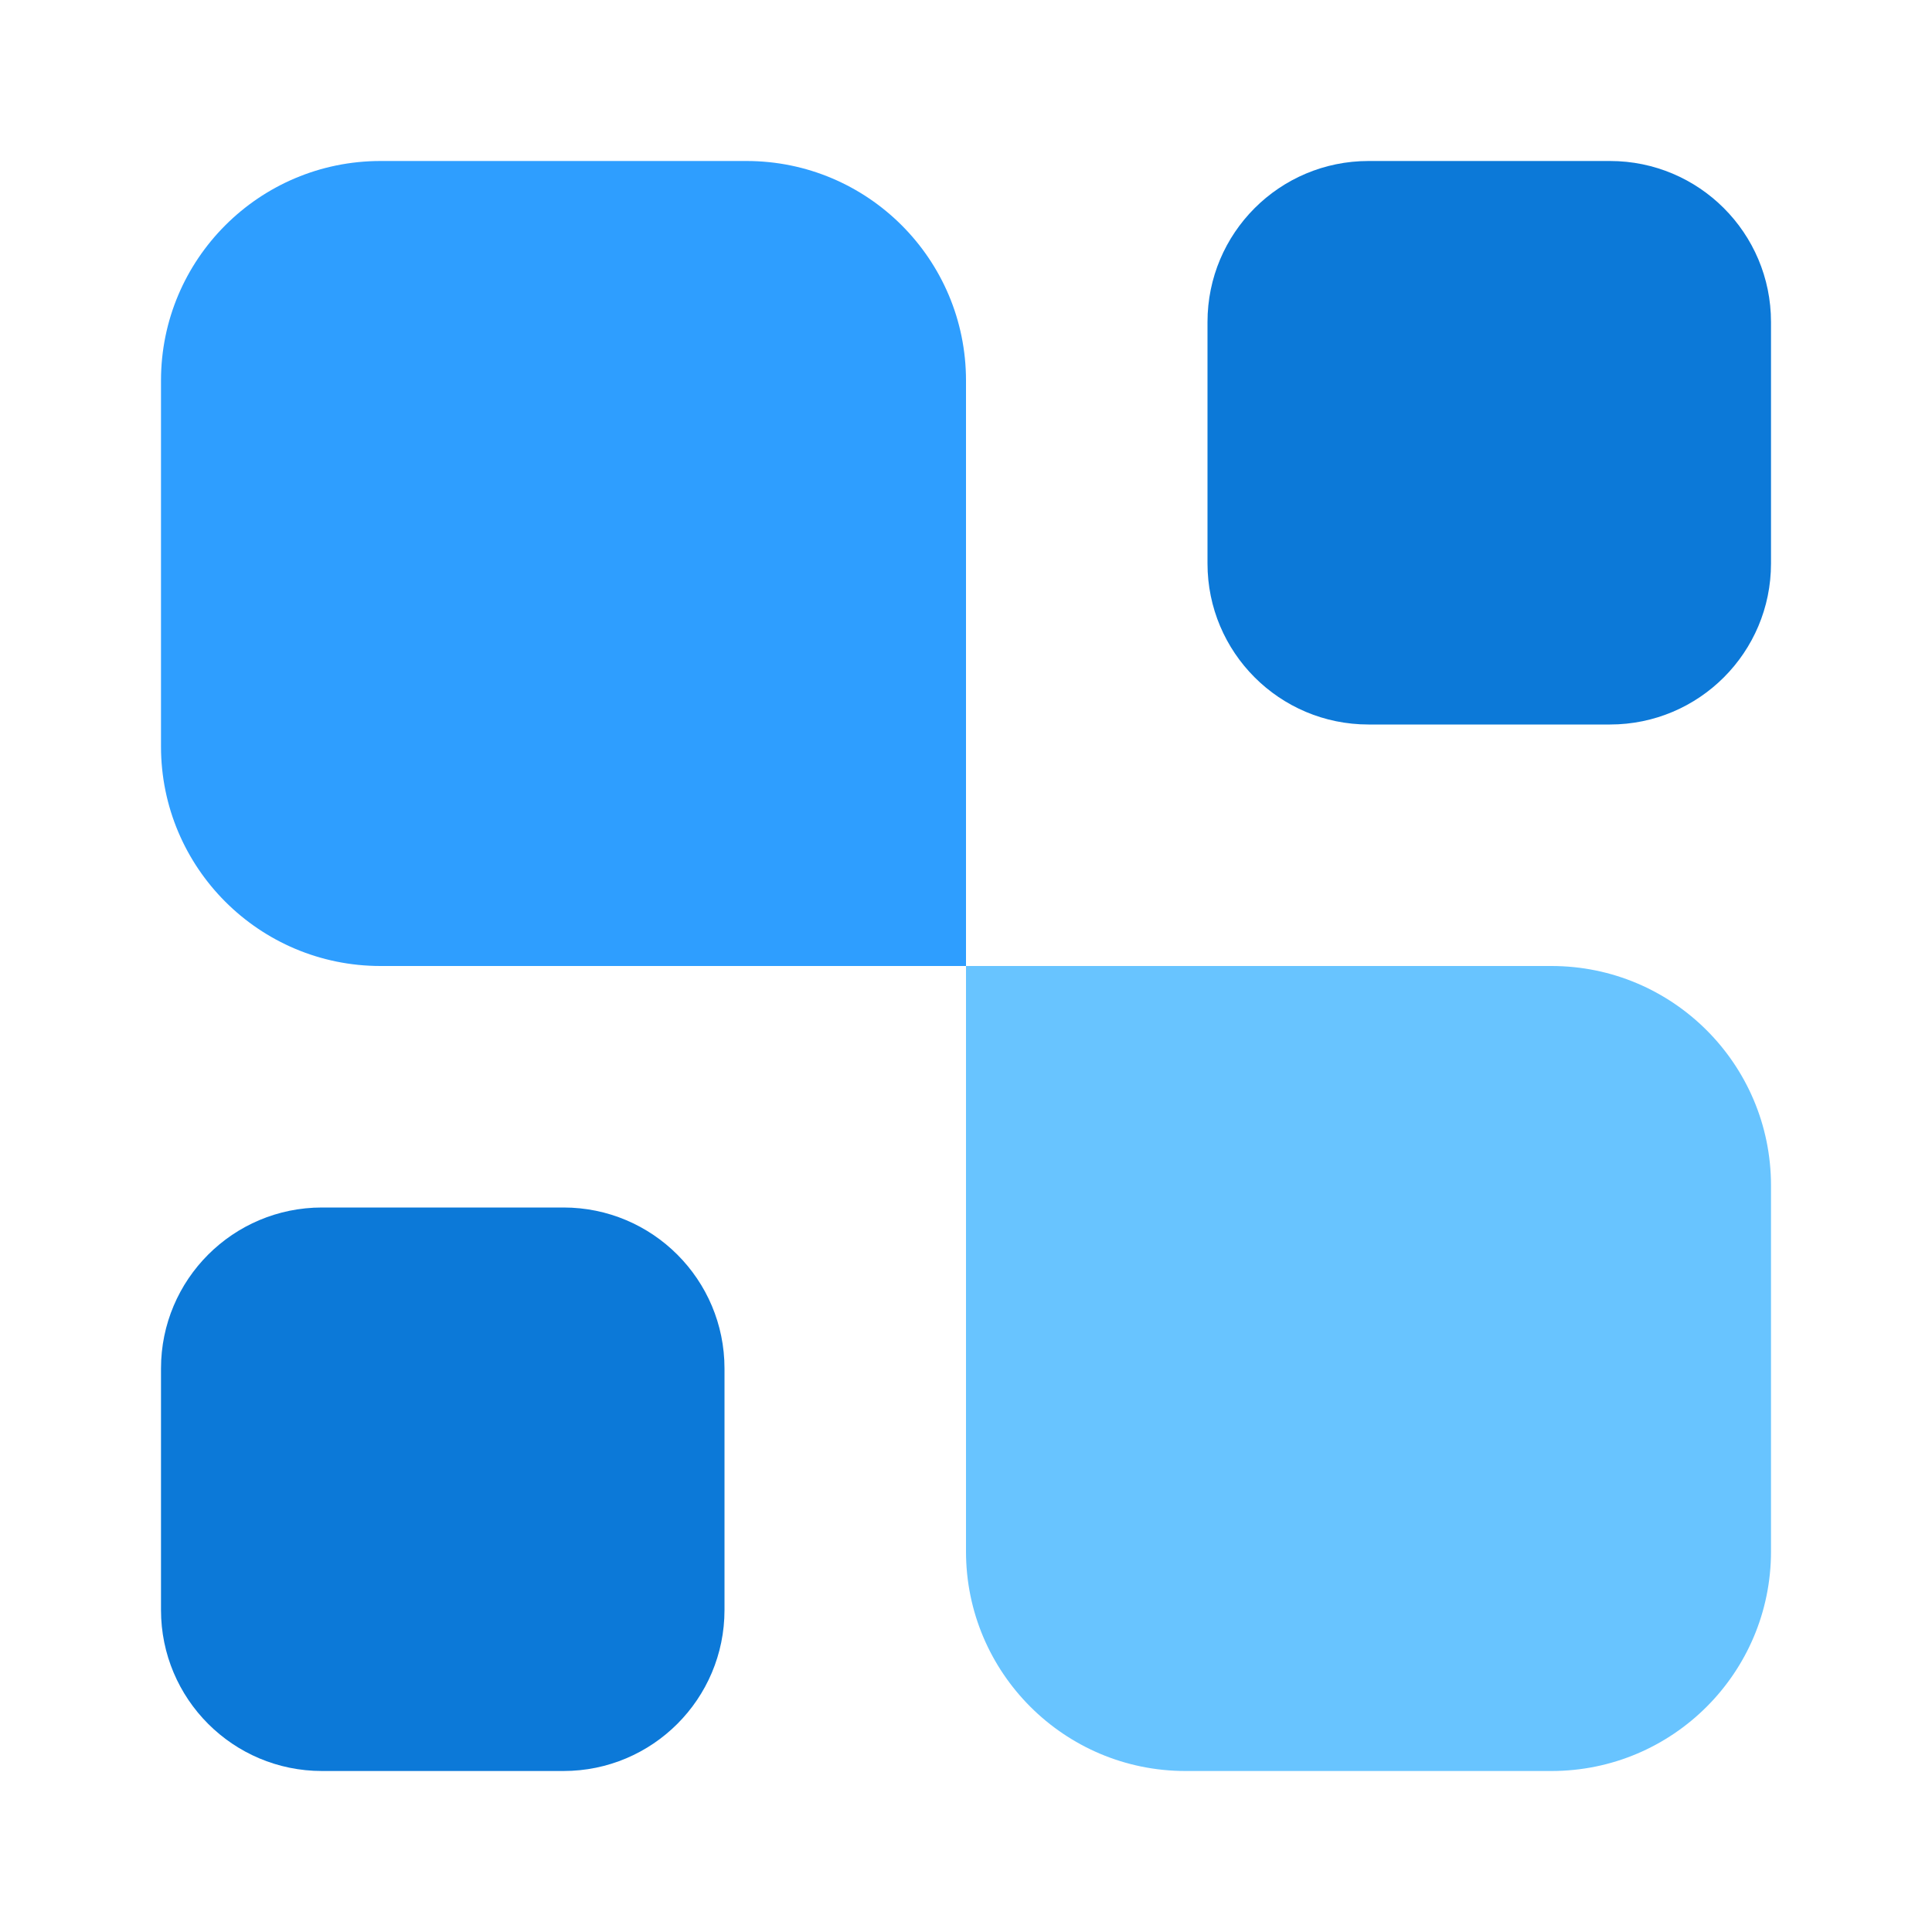
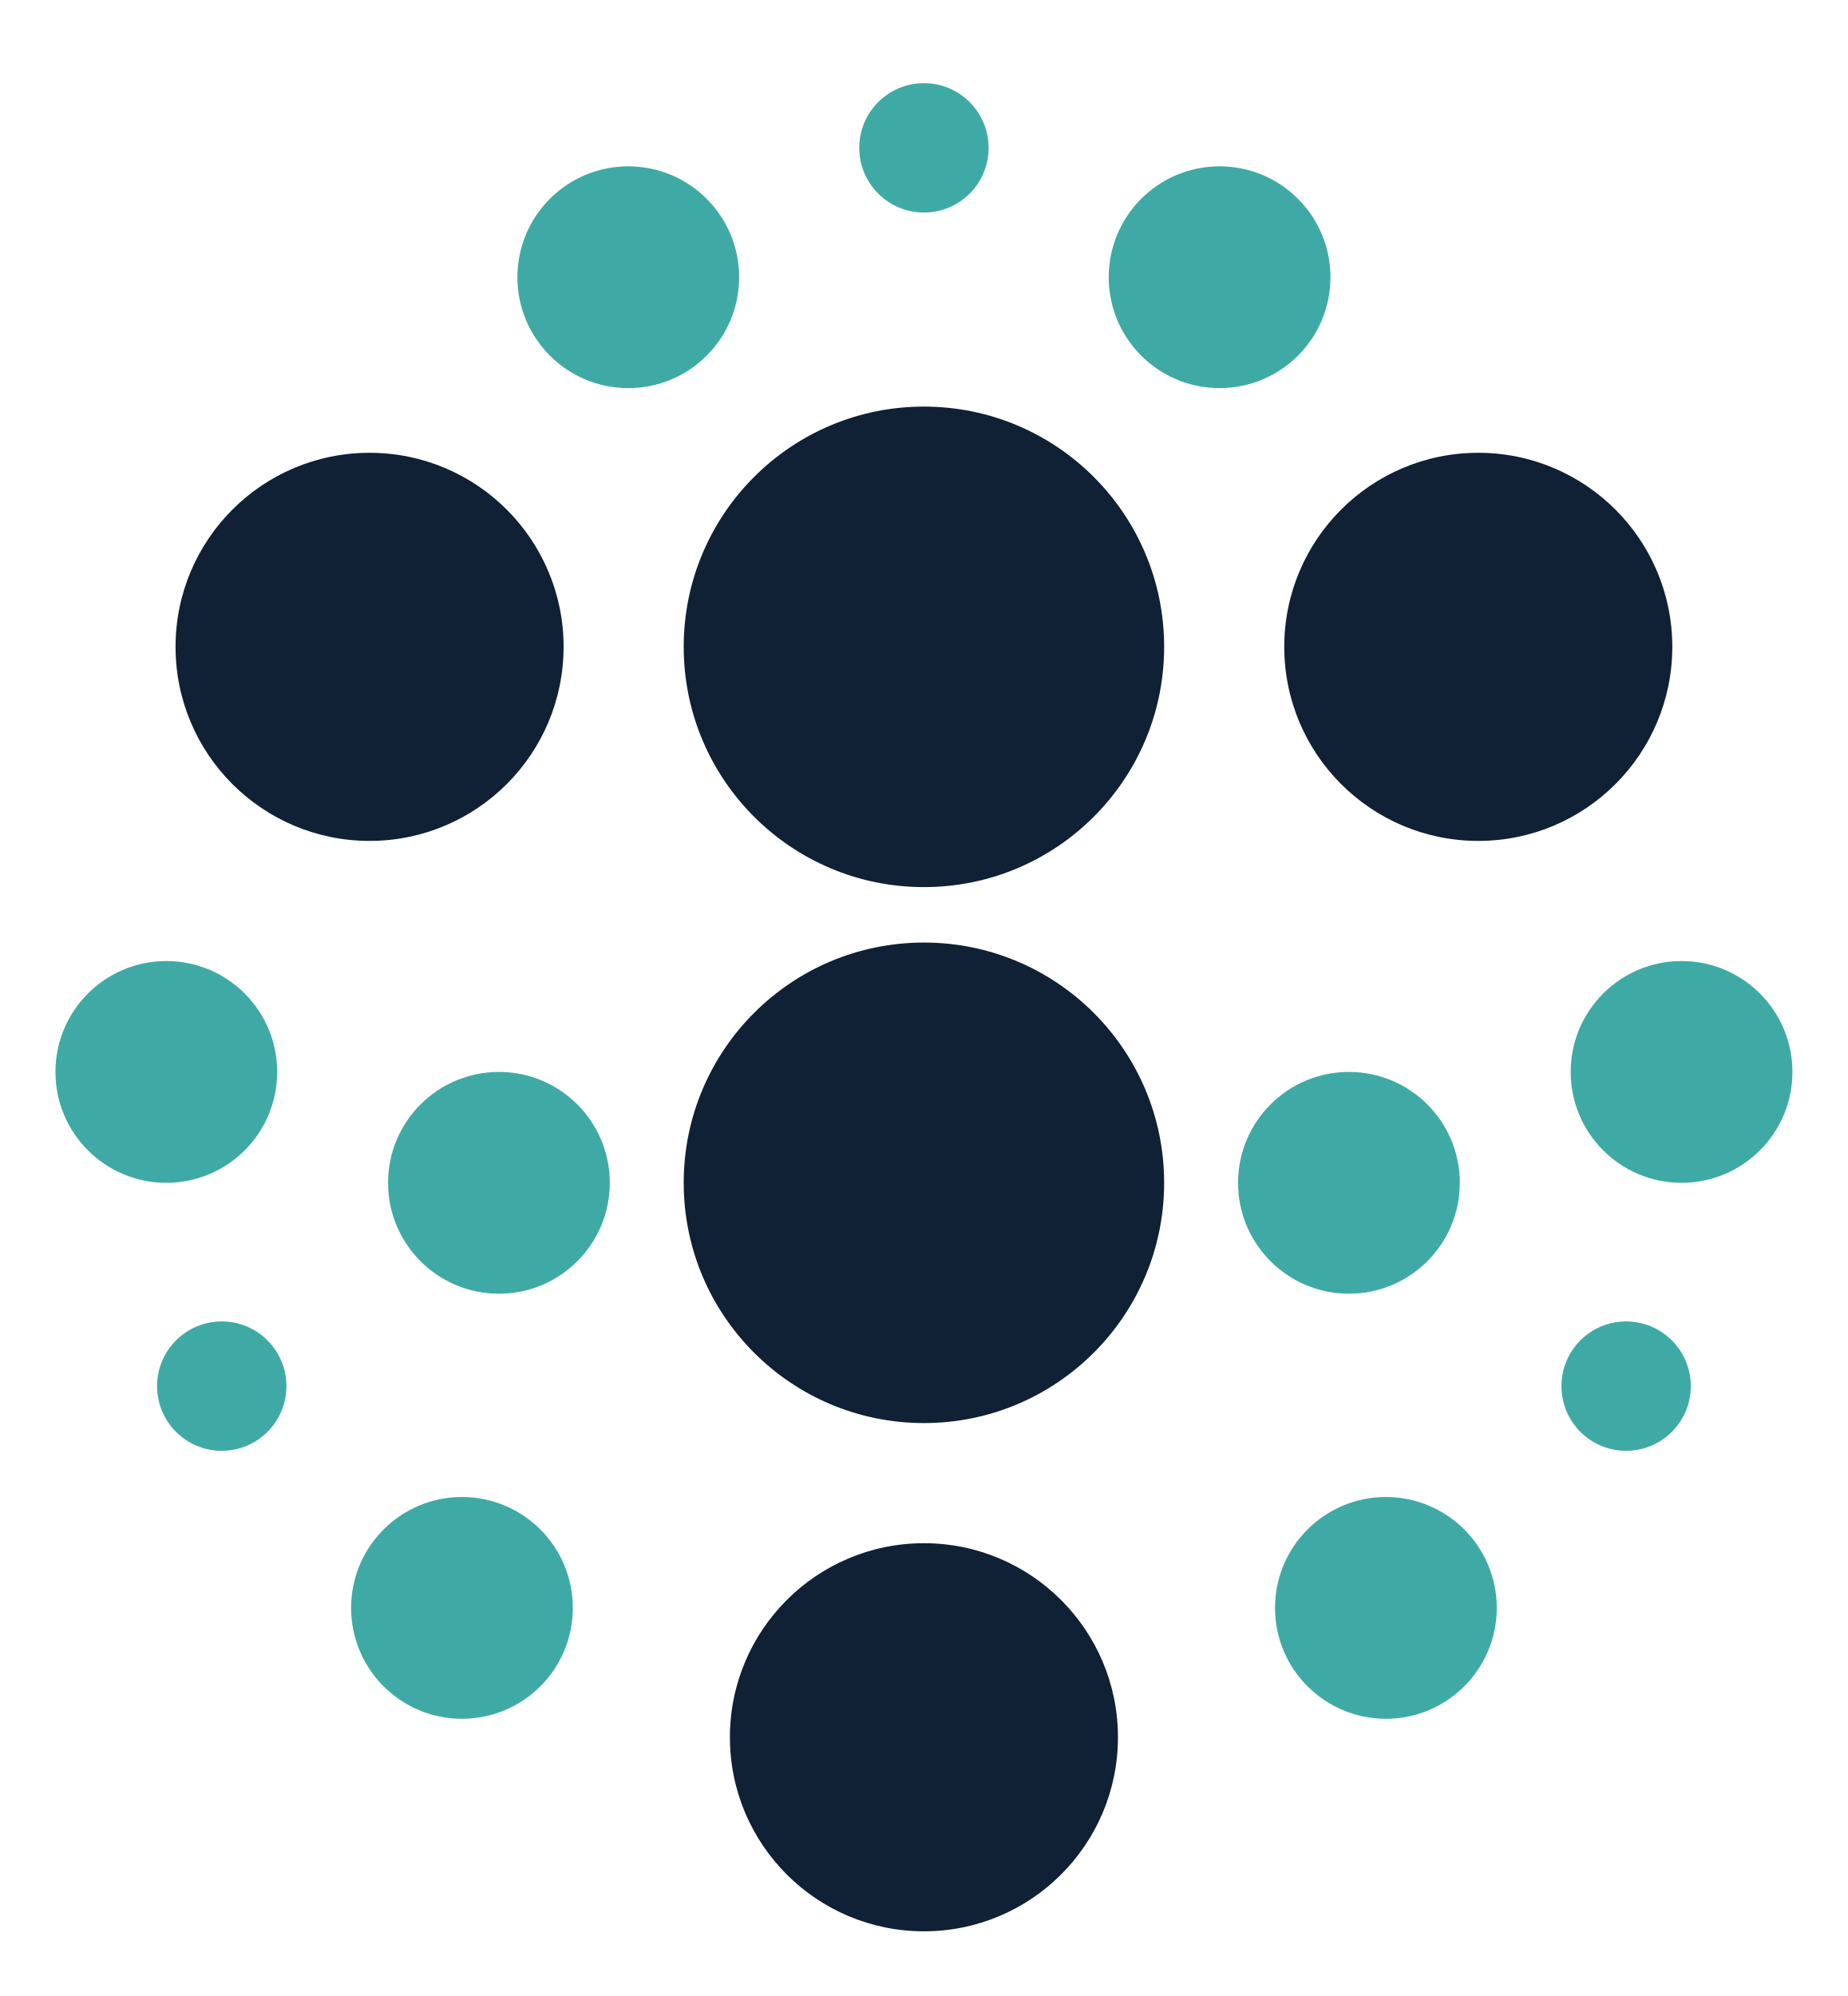
- <svg xmlns="http://www.w3.org/2000/svg" width="24" height="24" viewBox="0 0 24 24" fill="none">
-   <path d="M22 19.273C22 20.779 20.779 22 19.273 22H14.727C13.221 22 12 20.779 12 19.273V12H19.273C20.779 12 22 13.221 22 14.727V19.273Z" fill="#68C4FF" />
-   <path d="M20 2C21.105 2 22 2.895 22 4V7C22 8.105 21.105 9 20 9H17C15.895 9 15 8.105 15 7V4C15 2.895 15.895 2 17 2H20Z" fill="#0C79D8" />
-   <path d="M7 15C8.105 15 9 15.895 9 17V20C9 21.105 8.105 22 7 22H4C2.895 22 2 21.105 2 20V17C2 15.895 2.895 15 4 15H7Z" fill="#0C79D8" />
-   <path d="M12 12H4.727C3.221 12 2 10.779 2 9.273V4.727C2 3.221 3.221 2 4.727 2H9.273C10.779 2 12 3.221 12 4.727V12Z" fill="#2E9EFF" />
+ <svg xmlns="http://www.w3.org/2000/svg" viewBox="0 0 100 108">
+   <g fill="#102135">
+     <circle cx="50" cy="35" r="13" />
+     <circle cx="20" cy="35" r="10.5" />
+     <circle cx="80" cy="35" r="10.5" />
+     <circle cx="50" cy="64" r="13" />
+     <circle cx="50" cy="94" r="10.5" />
+   </g>
+   <g fill="#3faaa5">
+     <circle cx="34" cy="15" r="6" />
+     <circle cx="50" cy="8" r="3.5" />
+     <circle cx="66" cy="15" r="6" />
+     <circle cx="9" cy="58" r="6" />
+     <circle cx="27" cy="64" r="6" />
+     <circle cx="12" cy="75" r="3.5" />
+     <circle cx="25" cy="87" r="6" />
+     <circle cx="75" cy="87" r="6" />
+     <circle cx="88" cy="75" r="3.5" />
+     <circle cx="73" cy="64" r="6" />
+     <circle cx="91" cy="58" r="6" />
+   </g>
</svg>
